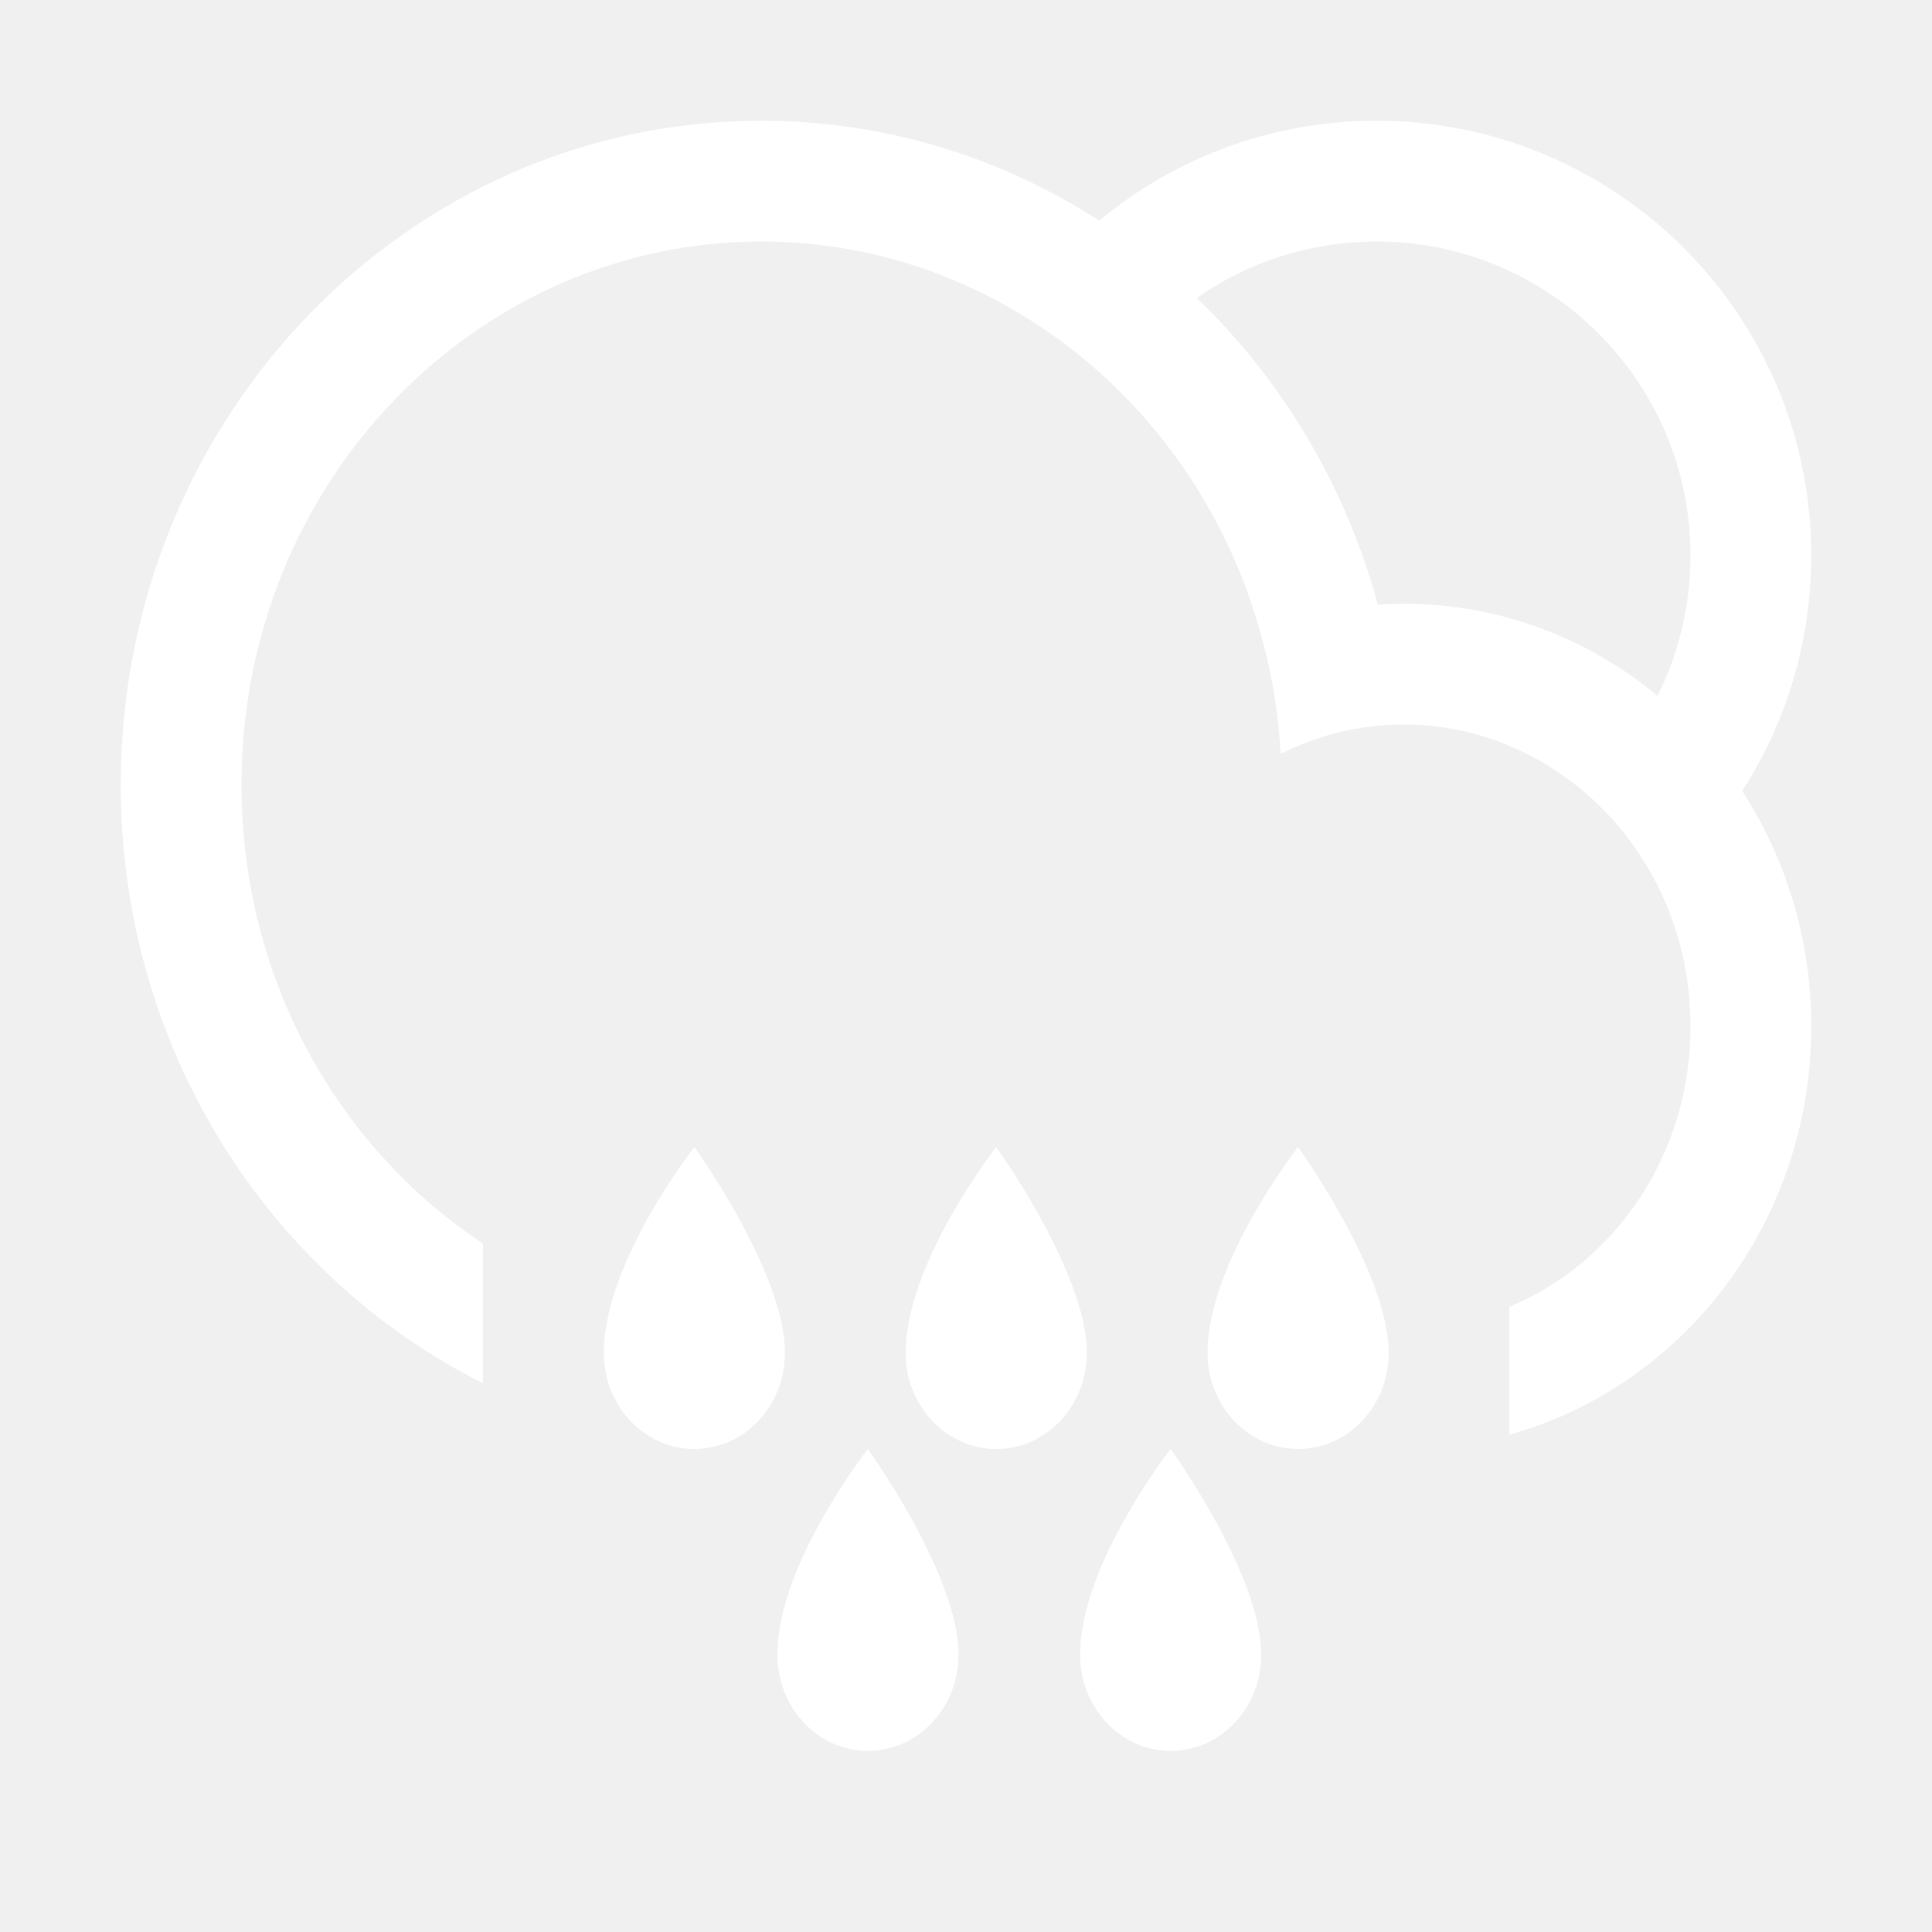
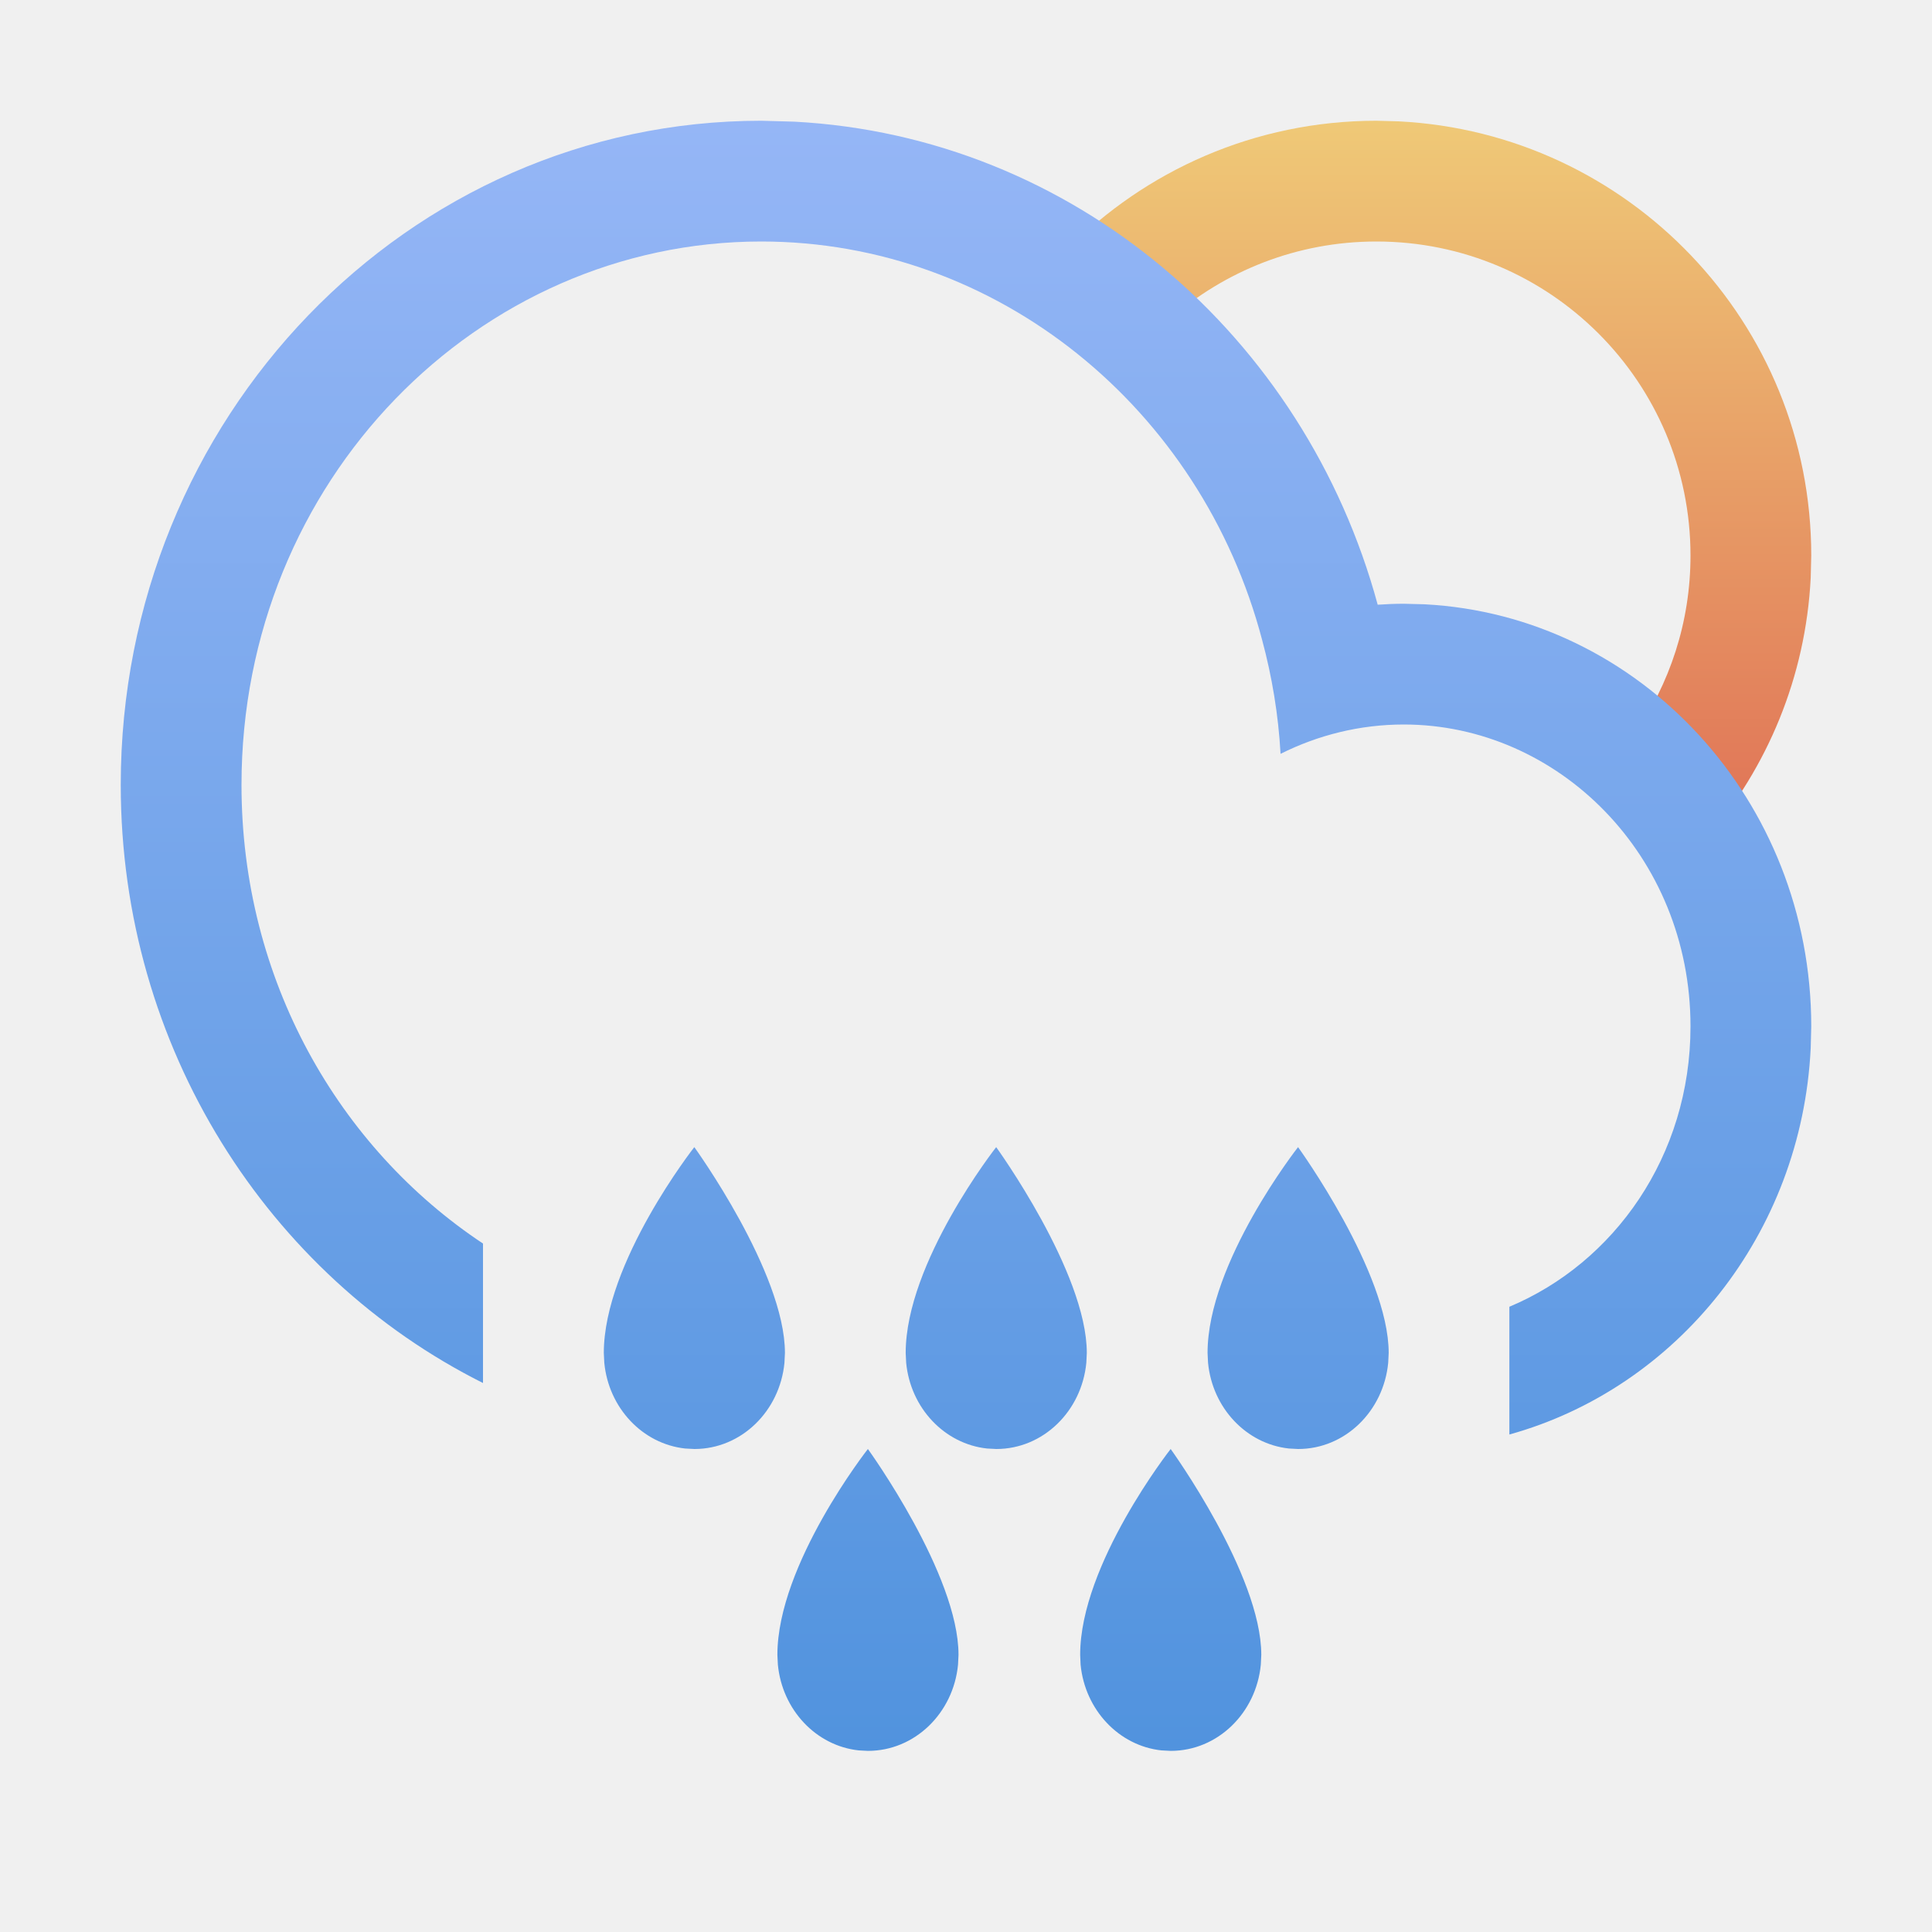
<svg xmlns="http://www.w3.org/2000/svg" width="32" height="32" viewBox="0 0 32 32" fill="none">
-   <path fill-rule="evenodd" clip-rule="evenodd" d="M25 23.762C27.88 22.963 30 20.238 30 17C30 15.556 29.578 14.214 28.856 13.099C29.58 11.976 30 10.638 30 9.202C30 5.224 26.776 2 22.798 2C21.052 2 19.452 2.621 18.206 3.654C16.581 2.606 14.663 2 12.608 2C6.749 2 2 6.925 2 13C2 17.363 4.449 21.132 8 22.911V20.6C5.61 19.015 4 16.229 4 13C4 7.96 7.922 4 12.608 4C16.584 4 20.009 6.85 20.957 10.791L20.96 10.79C21.094 11.337 21.179 11.904 21.211 12.486C21.834 12.173 22.527 12 23.249 12C25.805 12 28 14.17 28 17C28 19.152 26.731 20.922 25 21.647V23.762ZM19.822 4.935C21.232 6.291 22.285 8.04 22.821 10.014C22.963 10.005 23.105 10 23.249 10C24.839 10 26.301 10.57 27.454 11.524C27.804 10.825 28 10.036 28 9.202C28 6.329 25.671 4 22.798 4C21.691 4 20.665 4.346 19.822 4.935ZM10.361 20.924C10.153 21.411 10.001 21.931 10.001 22.409C10.001 23.288 10.673 24 11.502 24C12.33 24 13.001 23.288 13.001 22.409C13.001 21.962 12.833 21.432 12.609 20.925C12.164 19.918 11.5 19 11.5 19C11.5 19 10.804 19.886 10.361 20.924ZM15.001 22.409C15.001 21.931 15.153 21.411 15.361 20.924C15.804 19.886 16.5 19 16.5 19C16.5 19 17.164 19.918 17.609 20.925C17.833 21.432 18.001 21.962 18.001 22.409C18.001 23.288 17.33 24 16.502 24C15.673 24 15.001 23.288 15.001 22.409ZM13.235 25.924C13.028 26.411 12.875 26.931 12.876 27.409C12.876 28.288 13.548 29 14.376 29C15.204 29 15.876 28.288 15.876 27.409C15.875 26.962 15.707 26.432 15.483 25.925C15.039 24.918 14.374 24 14.374 24C14.374 24 13.679 24.886 13.235 25.924ZM20.001 22.409C20.001 21.931 20.153 21.411 20.361 20.924C20.804 19.886 21.5 19 21.5 19C21.5 19 22.164 19.918 22.609 20.925C22.833 21.432 23.001 21.962 23.001 22.409C23.001 23.288 22.33 24 21.502 24C20.673 24 20.001 23.288 20.001 22.409ZM18.25 25.924C18.043 26.411 17.89 26.931 17.89 27.409C17.891 28.288 18.562 29 19.391 29C20.219 29 20.891 28.288 20.89 27.409C20.89 26.962 20.722 26.432 20.498 25.925C20.054 24.918 19.389 24 19.389 24C19.389 24 18.694 24.886 18.25 25.924Z" fill="white" />
+   <path d="M23.168 2.01C26.974 2.203 30 5.349 30 9.202L29.991 9.572C29.907 11.216 29.272 12.713 28.268 13.885C27.954 13.254 27.548 12.678 27.067 12.173C27.654 11.33 28 10.307 28 9.202C28 6.329 25.671 4 22.798 4C21.484 4 20.283 4.488 19.368 5.292C18.842 4.857 18.272 4.474 17.663 4.152C18.97 2.824 20.788 2 22.798 2L23.168 2.01Z" fill="url(#paint0_linear_3_3646)" />
+   <path d="M14.375 24C14.393 24.025 15.876 26.081 15.876 27.409L15.868 27.572C15.791 28.374 15.152 29 14.376 29L14.223 28.992C13.517 28.916 12.956 28.321 12.884 27.572L12.876 27.409C12.876 25.909 14.375 24 14.375 24ZM19.39 24C19.402 24.018 20.89 26.078 20.891 27.409L20.883 27.572C20.806 28.374 20.167 29 19.391 29L19.237 28.992C18.532 28.916 17.971 28.321 17.898 27.572L17.891 27.409C17.89 25.909 19.39 24 19.39 24ZM11.5 19C11.5 19 13.001 21.073 13.001 22.409L12.993 22.572C12.916 23.374 12.278 24 11.502 24L11.349 23.992C10.643 23.916 10.081 23.321 10.009 22.572L10.001 22.409C10.001 20.909 11.5 19 11.5 19ZM16.5 19C16.5 19 18.001 21.073 18.001 22.409L17.993 22.572C17.916 23.374 17.278 24 16.502 24L16.349 23.992C15.643 23.916 15.081 23.321 15.009 22.572L15.001 22.409C15.001 20.909 16.5 19 16.5 19ZM21.5 19C21.5 19 23.001 21.073 23.001 22.409L22.993 22.572C22.916 23.374 22.278 24 21.502 24L21.349 23.992C20.643 23.916 20.081 23.321 20.009 22.572L20.001 22.409C20 20.909 21.5 19 21.5 19ZM13.154 2.015C17.774 2.258 21.612 5.565 22.819 10.016C22.962 10.006 23.105 10 23.25 10L23.597 10.009C27.163 10.196 30 13.255 30 17L29.991 17.36C29.841 20.439 27.772 22.99 25 23.76V21.644C26.731 20.919 28 19.152 28 17C28 14.17 25.806 12 23.25 12C22.527 12 21.833 12.174 21.21 12.486C21.174 11.836 21.068 11.205 20.905 10.6C19.894 6.758 16.519 4 12.608 4C7.922 4 4 7.96 4 13C4 16.228 5.611 19.012 8 20.597V22.907C4.45 21.129 2 17.362 2 13C2 6.925 6.75 2 12.608 2L13.154 2.015Z" fill="url(#paint1_linear_3_3646)" />
+   <defs>
+     <linearGradient id="paint0_linear_3_3646" x1="23.832" y1="2" x2="23.832" y2="13.885" gradientUnits="userSpaceOnUse">
+       <stop stop-color="#EFC977" />
+       <stop offset="1" stop-color="#E07256" />
+     </linearGradient>
+     <linearGradient id="paint1_linear_3_3646" x1="16" y1="2" x2="16" y2="29" gradientUnits="userSpaceOnUse">
+       <stop stop-color="#95B6F6" />
+       <stop offset="1" stop-color="#5193DE" />
+     </linearGradient>
+   </defs>
</svg>
